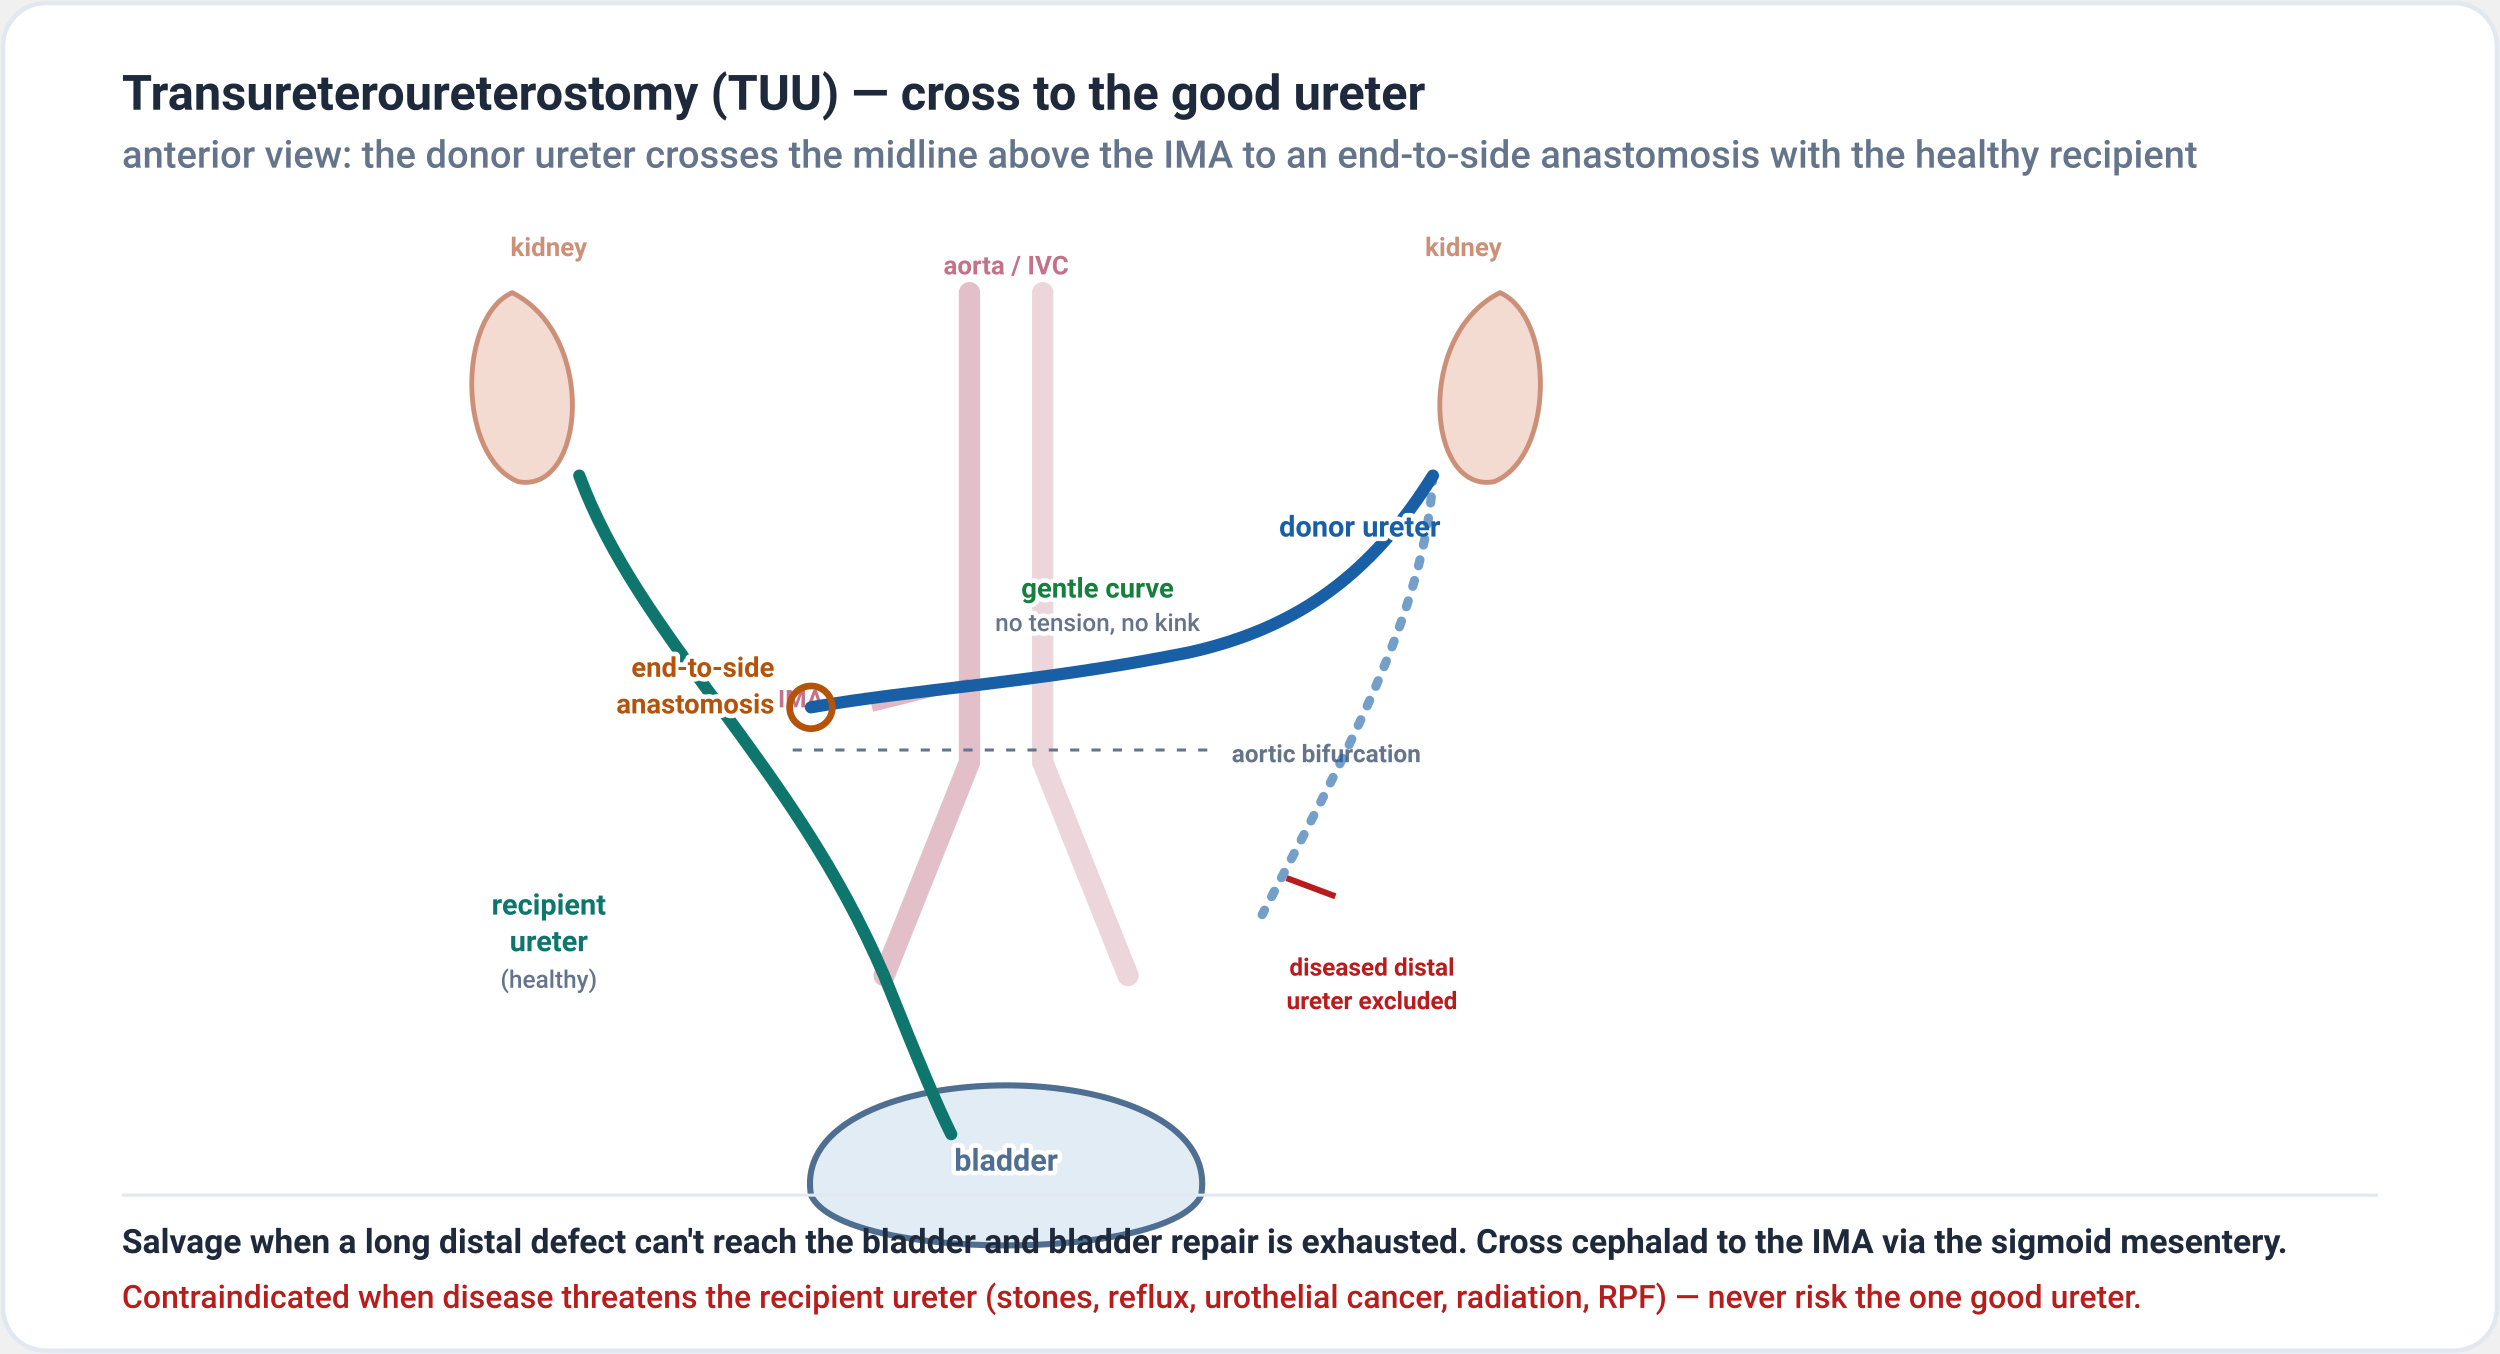
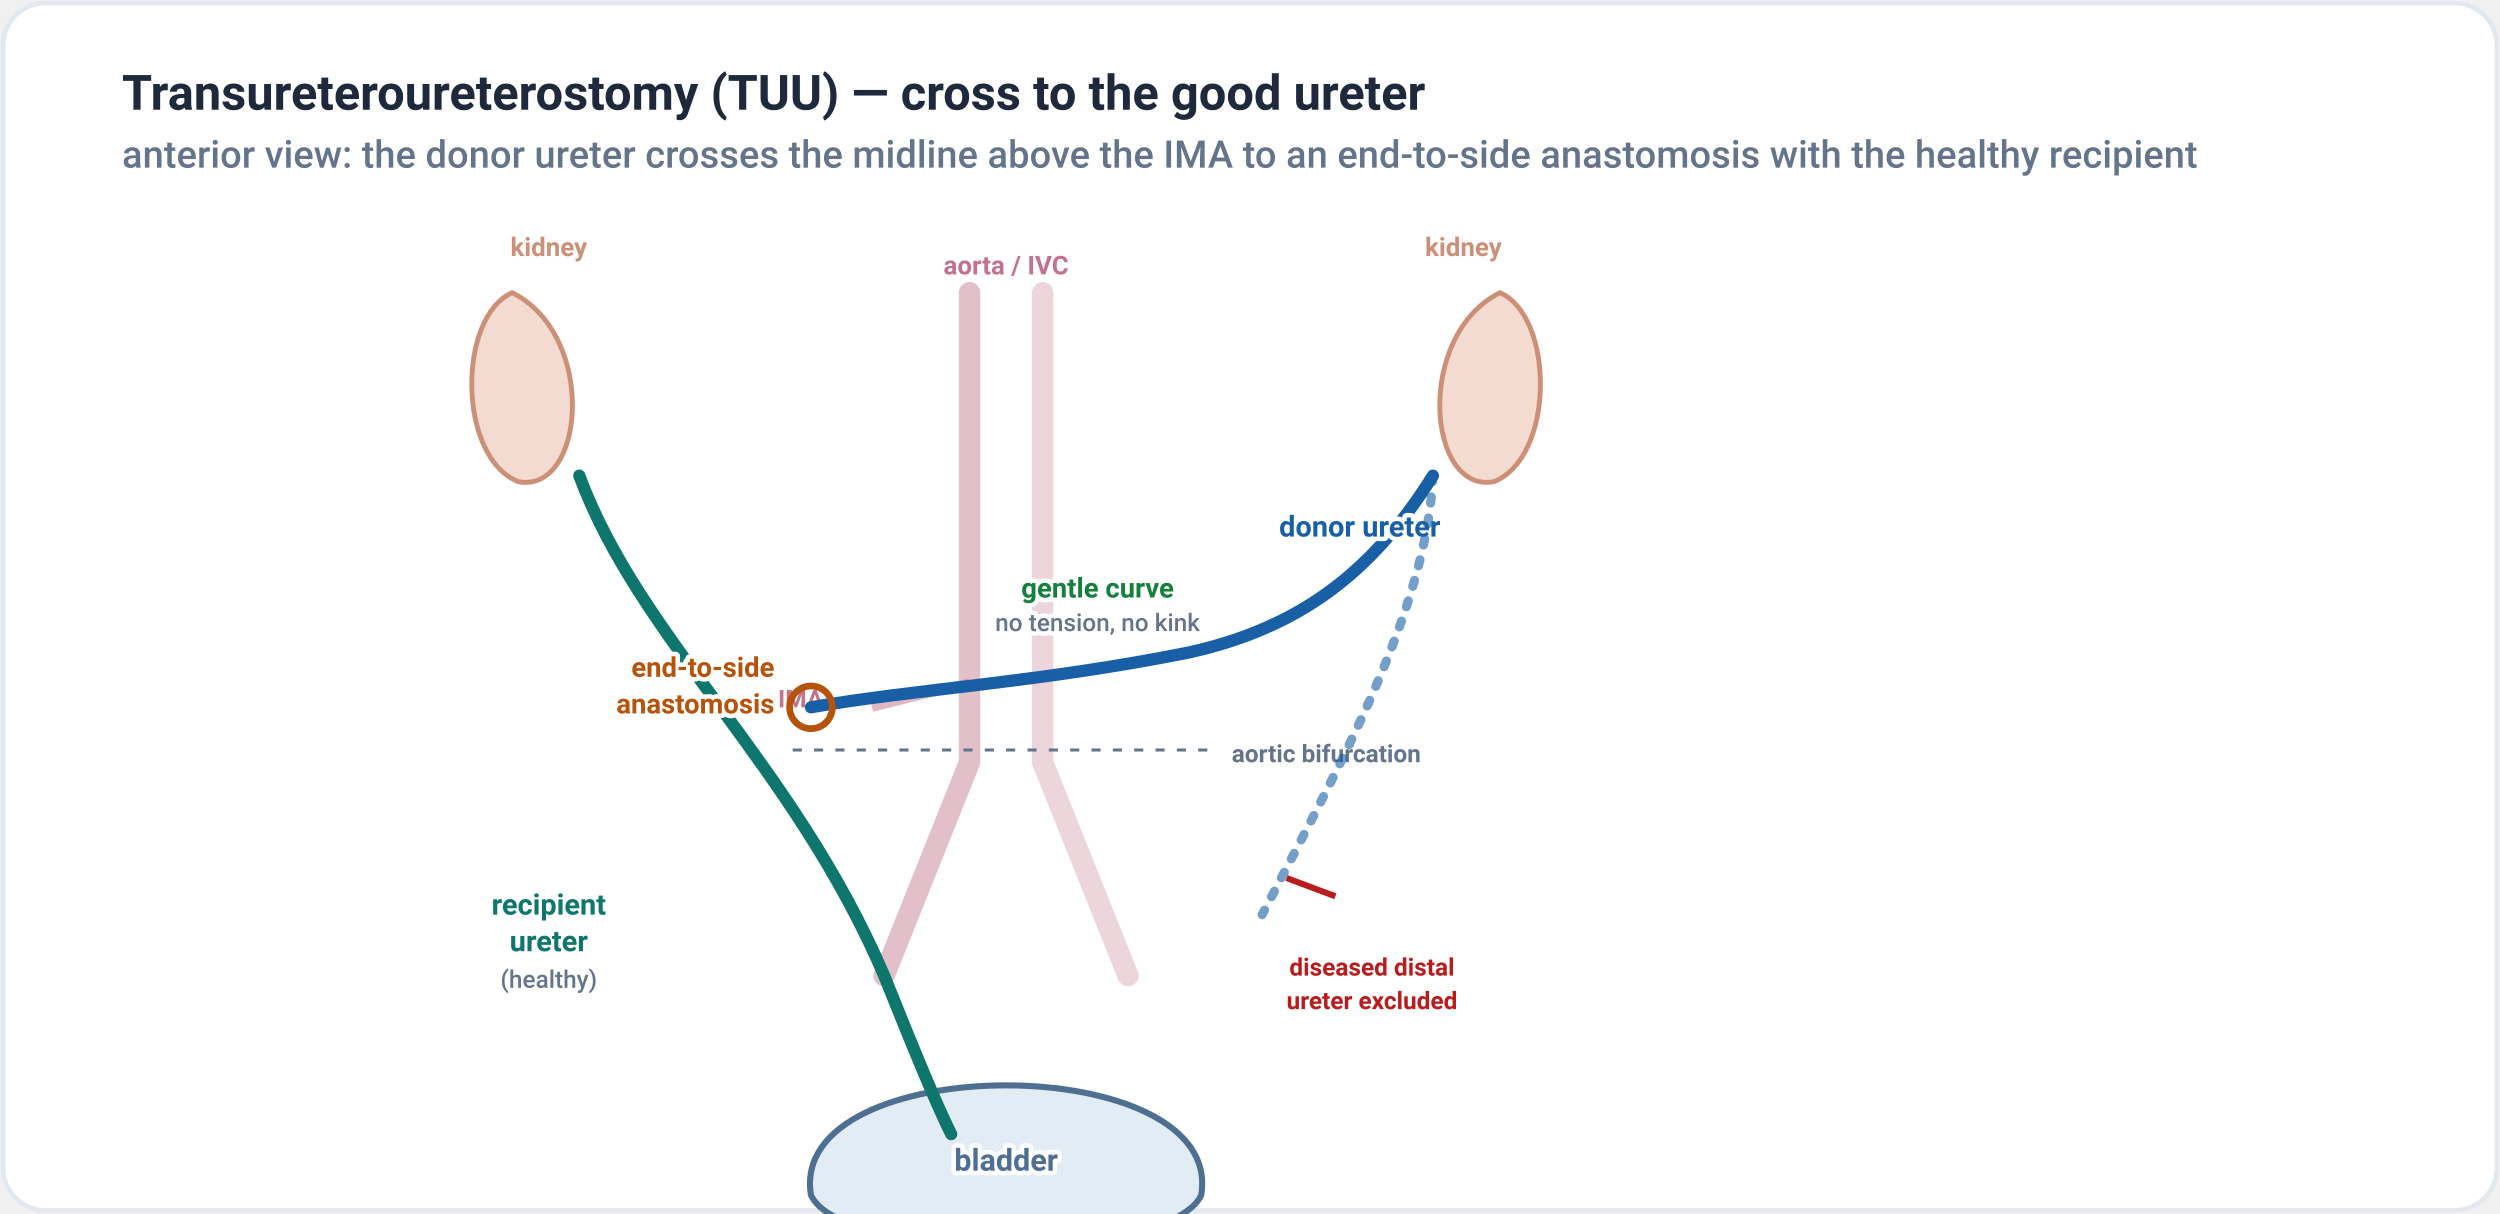
- <svg xmlns="http://www.w3.org/2000/svg" viewBox="0 0 820 444" width="820" height="444" role="img" aria-label="Transureteroureterostomy in anterior view. The donor ureter from the affected side is mobilized and brought across the midline, cephalad to the inferior mesenteric artery and aortic bifurcation through a window in the sigmoid mesentery, in a gentle tension-free curve to an end-to-side anastomosis with the healthy recipient ureter, which continues intact to the bladder; the diseased distal donor ureter is excluded. Key: a salvage option when a long distal ureteral defect cannot reach the bladder and bladder-based repair is exhausted; contraindicated when disease threatens the recipient ureter such as stones, reflux, urothelial cancer, prior pelvic radiation, or retroperitoneal fibrosis, because the one good ureter must never be risked.">
-   <rect x="1" y="1" width="818" height="442" rx="14" fill="#FFFFFF" stroke="#E2E8F0" stroke-width="1.5" />
+ <svg xmlns="http://www.w3.org/2000/svg" viewBox="0 0 820 398" width="820" height="398" role="img" aria-label="Transureteroureterostomy in anterior view. The donor ureter from the affected side is mobilized and brought across the midline, cephalad to the inferior mesenteric artery and aortic bifurcation through a window in the sigmoid mesentery, in a gentle tension-free curve to an end-to-side anastomosis with the healthy recipient ureter, which continues intact to the bladder; the diseased distal donor ureter is excluded. Key: a salvage option when a long distal ureteral defect cannot reach the bladder and bladder-based repair is exhausted; contraindicated when disease threatens the recipient ureter such as stones, reflux, urothelial cancer, prior pelvic radiation, or retroperitoneal fibrosis, because the one good ureter must never be risked.">
+   <rect x="1" y="1" width="818" height="396" rx="14" fill="#FFFFFF" stroke="#E2E8F0" stroke-width="1.5" />
  <text x="40" y="36" text-anchor="start" font-family="-apple-system, 'Segoe UI', Roboto, Helvetica, Arial, sans-serif" font-size="16" font-weight="700" fill="#1E293B">Transureteroureterostomy (TUU) — cross to the good ureter</text>
  <text x="40" y="55" text-anchor="start" font-family="-apple-system, 'Segoe UI', Roboto, Helvetica, Arial, sans-serif" font-size="12.5" font-weight="500" fill="#64748B">anterior view: the donor ureter crosses the midline above the IMA to an end-to-side anastomosis with the healthy recipient</text>
  <path d="M 318 96 L 318 250 L 290 320" fill="none" stroke="#C2728A" stroke-width="7" stroke-linecap="round" opacity="0.45" />
  <path d="M 342 96 L 342 250 L 370 320" fill="none" stroke="#C2728A" stroke-width="7" stroke-linecap="round" opacity="0.3" />
  <text x="330" y="90" text-anchor="middle" font-family="-apple-system, 'Segoe UI', Roboto, Helvetica, Arial, sans-serif" font-size="8.5" font-weight="600" fill="#C2728A" paint-order="stroke" stroke="#FFFFFF" stroke-width="3" stroke-linejoin="round">aorta / IVC</text>
  <line x1="318" y1="224" x2="286" y2="232" stroke="#C2728A" stroke-width="3" opacity="0.5" />
  <text x="270" y="232" text-anchor="end" font-family="-apple-system, 'Segoe UI', Roboto, Helvetica, Arial, sans-serif" font-size="8" font-weight="600" fill="#C2728A" paint-order="stroke" stroke="#FFFFFF" stroke-width="3" stroke-linejoin="round">IMA</text>
  <line x1="260" y1="246" x2="400" y2="246" stroke="#64748B" stroke-width="1" stroke-dasharray="3 4" />
  <text x="404" y="250" text-anchor="start" font-family="-apple-system, 'Segoe UI', Roboto, Helvetica, Arial, sans-serif" font-size="8" font-weight="600" fill="#64748B" paint-order="stroke" stroke="#FFFFFF" stroke-width="3" stroke-linejoin="round">aortic bifurcation</text>
  <path d="M 168 96 C 150 104, 150 150, 170 158 C 192 162, 196 110, 168 96 Z" fill="#F3DBD2" stroke="#CC9079" stroke-width="1.6" stroke-linejoin="round" />
  <path d="M 492 96 C 510 104, 510 150, 490 158 C 468 162, 464 110, 492 96 Z" fill="#F3DBD2" stroke="#CC9079" stroke-width="1.6" stroke-linejoin="round" />
  <text x="180" y="84" text-anchor="middle" font-family="-apple-system, 'Segoe UI', Roboto, Helvetica, Arial, sans-serif" font-size="8.5" font-weight="600" fill="#CC9079" paint-order="stroke" stroke="#FFFFFF" stroke-width="3" stroke-linejoin="round">kidney</text>
  <text x="480" y="84" text-anchor="middle" font-family="-apple-system, 'Segoe UI', Roboto, Helvetica, Arial, sans-serif" font-size="8.5" font-weight="600" fill="#CC9079" paint-order="stroke" stroke="#FFFFFF" stroke-width="3" stroke-linejoin="round">kidney</text>
  <path d="M 266 392 C 258 344, 402 344, 394 392 C 384 414, 276 414, 266 392 Z" fill="#E2ECF5" stroke="#4F6F92" stroke-width="2" stroke-linejoin="round" />
  <text x="330" y="384" text-anchor="middle" font-family="-apple-system, 'Segoe UI', Roboto, Helvetica, Arial, sans-serif" font-size="10" font-weight="700" fill="#4F6F92" paint-order="stroke" stroke="#FFFFFF" stroke-width="3" stroke-linejoin="round">bladder</text>
  <path d="M 190 156 C 210 210, 260 250, 290 320 C 302 350, 308 364, 312 372" fill="none" stroke="#0F766E" stroke-width="4" stroke-linecap="round" />
  <text x="180" y="300" text-anchor="middle" font-family="-apple-system, 'Segoe UI', Roboto, Helvetica, Arial, sans-serif" font-size="9.5" font-weight="700" fill="#0F766E" paint-order="stroke" stroke="#FFFFFF" stroke-width="3" stroke-linejoin="round">recipient</text>
  <text x="180" y="312" text-anchor="middle" font-family="-apple-system, 'Segoe UI', Roboto, Helvetica, Arial, sans-serif" font-size="9.5" font-weight="700" fill="#0F766E" paint-order="stroke" stroke="#FFFFFF" stroke-width="3" stroke-linejoin="round">ureter</text>
  <text x="180" y="324" text-anchor="middle" font-family="-apple-system, 'Segoe UI', Roboto, Helvetica, Arial, sans-serif" font-size="8" font-weight="500" fill="#64748B" paint-order="stroke" stroke="#FFFFFF" stroke-width="3" stroke-linejoin="round">(healthy)</text>
  <path d="M 470 156 C 450 188, 426 206, 390 214 C 340 224, 300 226, 266 232" fill="none" stroke="#185FA5" stroke-width="4" stroke-linecap="round" />
  <text x="446" y="176" text-anchor="middle" font-family="-apple-system, 'Segoe UI', Roboto, Helvetica, Arial, sans-serif" font-size="9.5" font-weight="700" fill="#185FA5" paint-order="stroke" stroke="#FFFFFF" stroke-width="3" stroke-linejoin="round">donor ureter</text>
  <path d="M 470 156 C 468 200, 440 250, 414 300" fill="none" stroke="#185FA5" stroke-width="3" stroke-linecap="round" stroke-dasharray="2 5" opacity="0.6" />
  <line x1="422 " y1="288" x2="438" y2="294" stroke="#B91C1C" stroke-width="2" />
  <text x="450" y="320" text-anchor="middle" font-family="-apple-system, 'Segoe UI', Roboto, Helvetica, Arial, sans-serif" font-size="8" font-weight="600" fill="#B91C1C" paint-order="stroke" stroke="#FFFFFF" stroke-width="3" stroke-linejoin="round">diseased distal</text>
  <text x="450" y="331" text-anchor="middle" font-family="-apple-system, 'Segoe UI', Roboto, Helvetica, Arial, sans-serif" font-size="8" font-weight="600" fill="#B91C1C" paint-order="stroke" stroke="#FFFFFF" stroke-width="3" stroke-linejoin="round">ureter excluded</text>
  <circle cx="266" cy="232" r="7" fill="none" stroke="#B45309" stroke-width="2.2" />
  <text x="254" y="222" text-anchor="end" font-family="-apple-system, 'Segoe UI', Roboto, Helvetica, Arial, sans-serif" font-size="9" font-weight="700" fill="#B45309" paint-order="stroke" stroke="#FFFFFF" stroke-width="3" stroke-linejoin="round">end-to-side</text>
  <text x="254" y="234" text-anchor="end" font-family="-apple-system, 'Segoe UI', Roboto, Helvetica, Arial, sans-serif" font-size="9" font-weight="700" fill="#B45309" paint-order="stroke" stroke="#FFFFFF" stroke-width="3" stroke-linejoin="round">anastomosis</text>
  <text x="360" y="196" text-anchor="middle" font-family="-apple-system, 'Segoe UI', Roboto, Helvetica, Arial, sans-serif" font-size="9" font-weight="700" fill="#15803D" paint-order="stroke" stroke="#FFFFFF" stroke-width="3" stroke-linejoin="round">gentle curve</text>
  <text x="360" y="207" text-anchor="middle" font-family="-apple-system, 'Segoe UI', Roboto, Helvetica, Arial, sans-serif" font-size="8" font-weight="500" fill="#64748B" paint-order="stroke" stroke="#FFFFFF" stroke-width="3" stroke-linejoin="round">no tension, no kink</text>
-   <line x1="40" y1="392" x2="780" y2="392" stroke="#E2E8F0" stroke-width="1" />
-   <text x="40" y="411" text-anchor="start" font-family="-apple-system, 'Segoe UI', Roboto, Helvetica, Arial, sans-serif" font-size="11" font-weight="600" fill="#1E293B">Salvage when a long distal defect can't reach the bladder and bladder repair is exhausted. Cross cephalad to the IMA via the sigmoid mesentery.</text>
-   <text x="40" y="429" text-anchor="start" font-family="-apple-system, 'Segoe UI', Roboto, Helvetica, Arial, sans-serif" font-size="10.5" font-weight="500" fill="#B91C1C">Contraindicated when disease threatens the recipient ureter (stones, reflux, urothelial cancer, radiation, RPF) — never risk the one good ureter.</text>
</svg>
